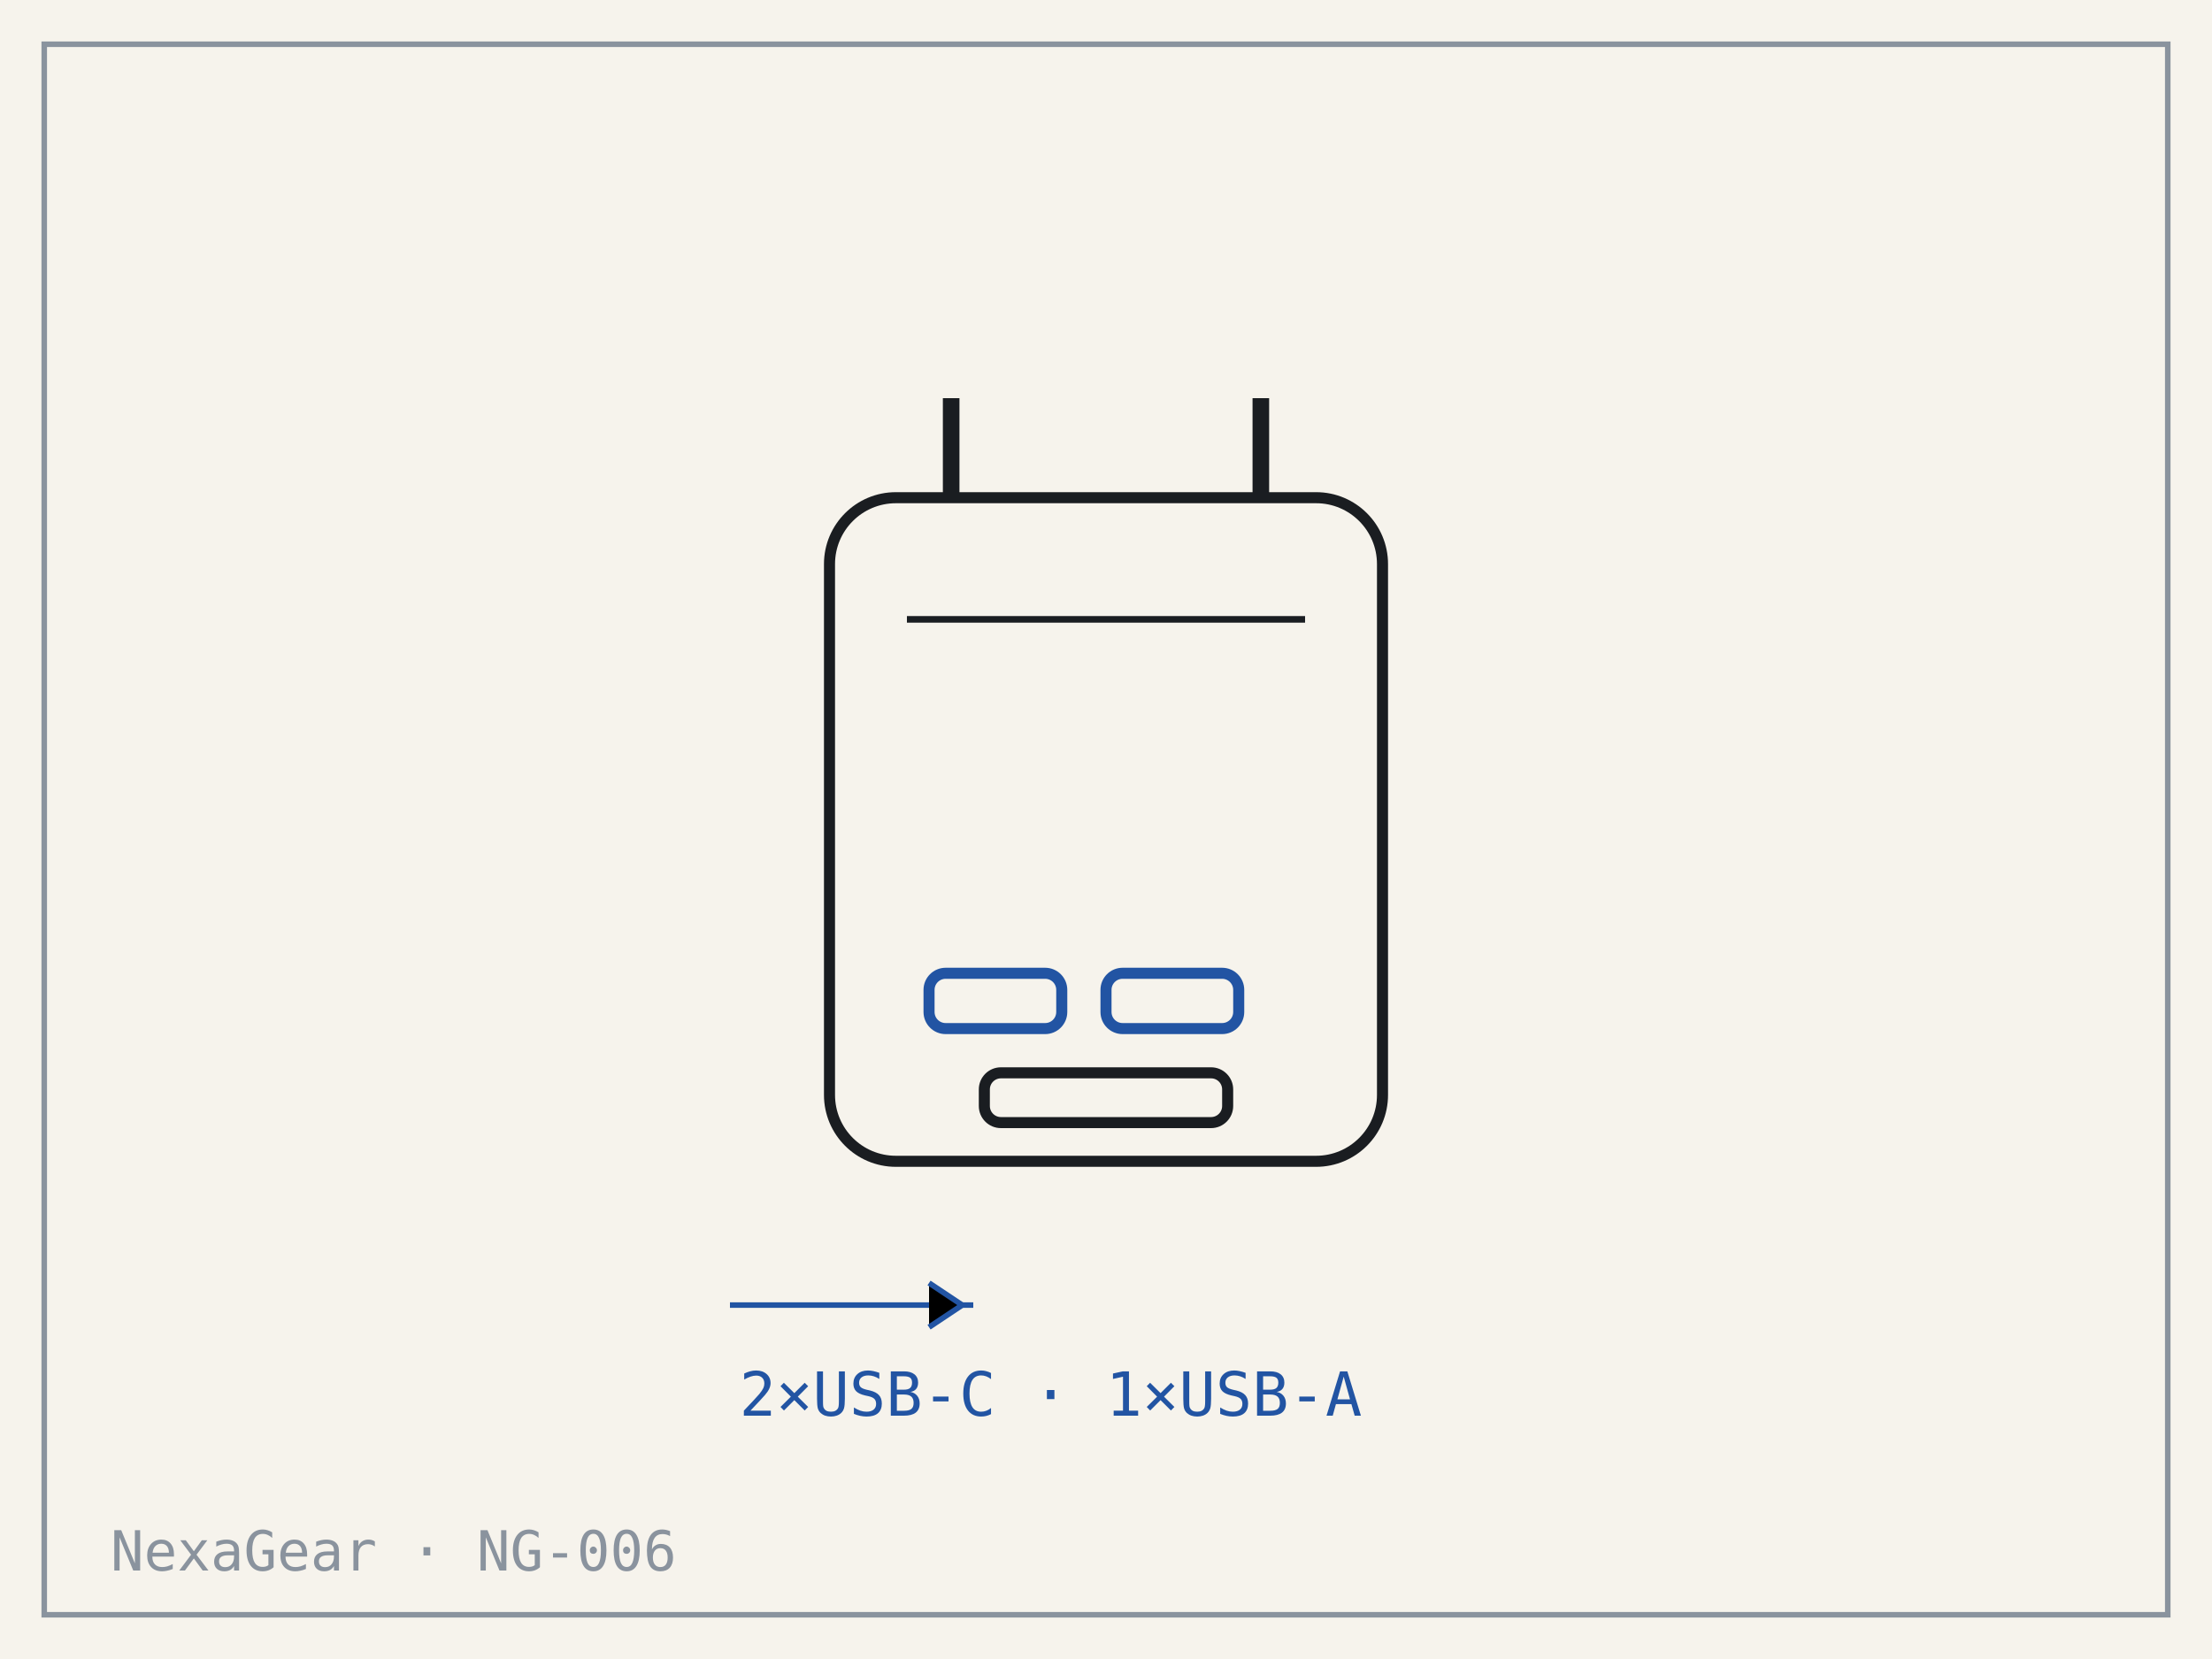
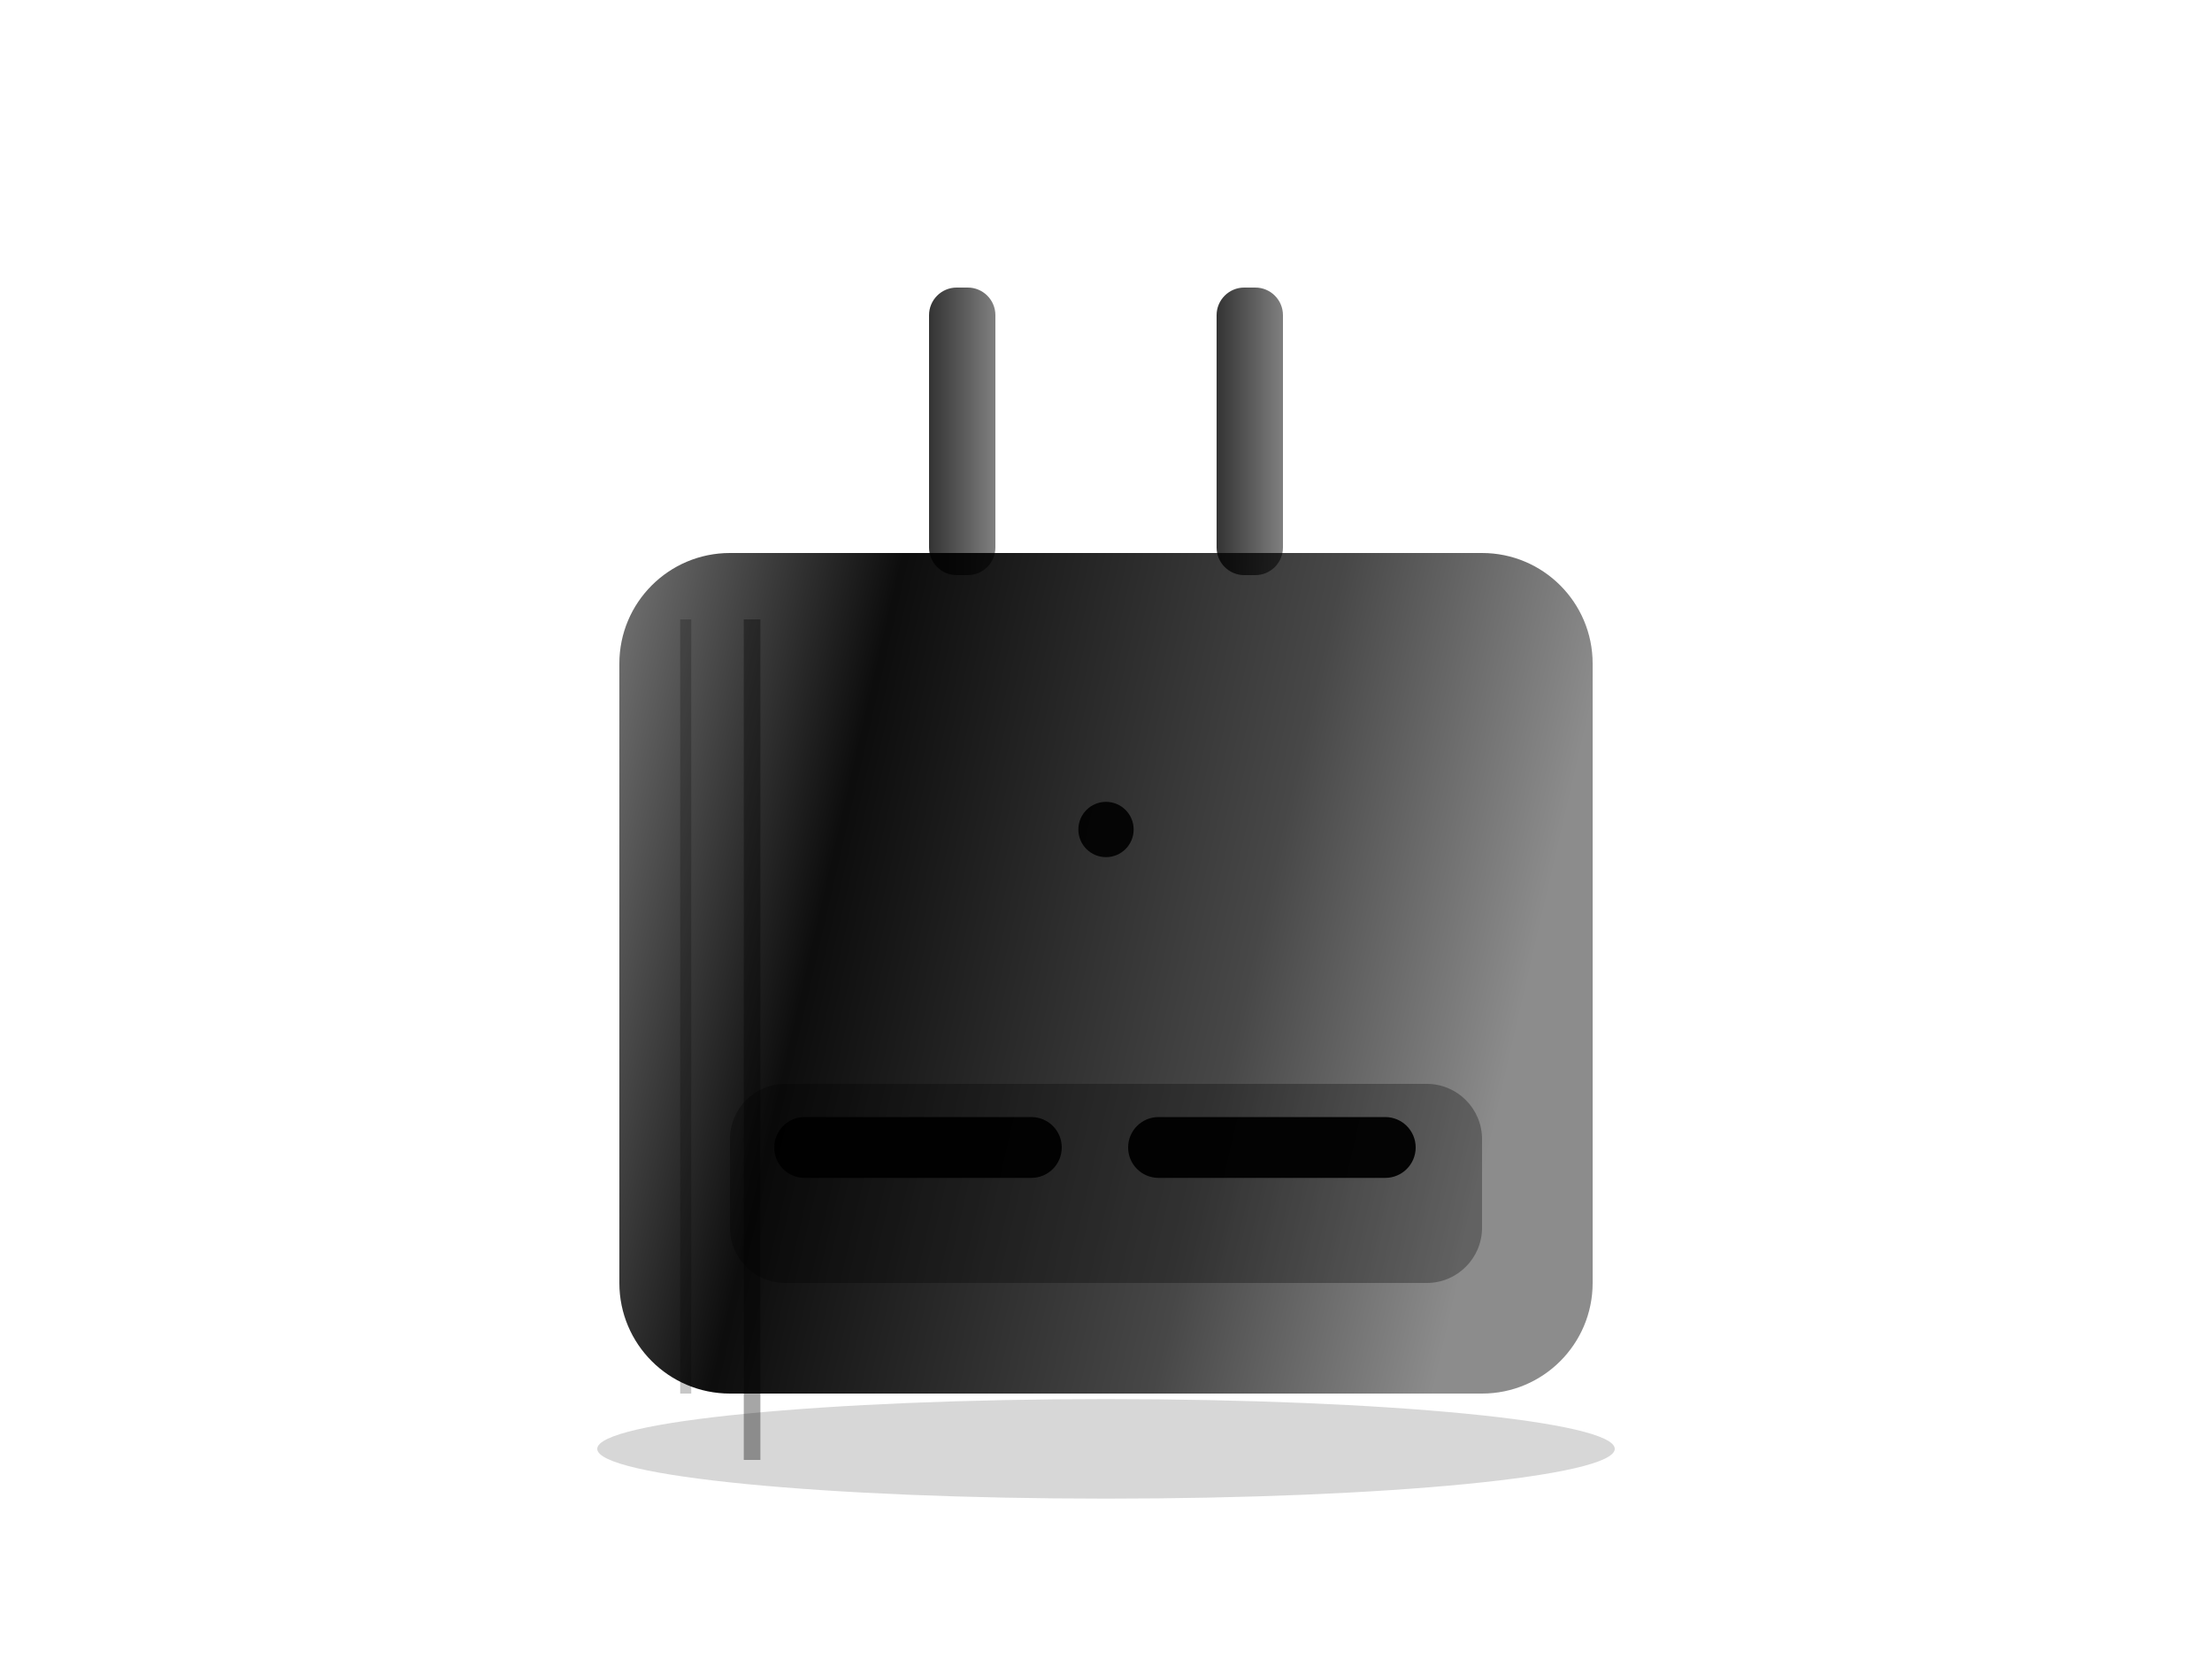
- <svg xmlns="http://www.w3.org/2000/svg" viewBox="0 0 400 300" role="img">
-   <rect width="400" height="300" fill="#F6F3EC" />
-   <rect x="8" y="8" width="384" height="284" fill="none" stroke="#8A939E" stroke-width="1" />
-   <g fill="none" stroke="#1A1D21" stroke-width="2" stroke-linejoin="round">
-     <rect x="150" y="90" width="100" height="120" rx="12" />
-     <path d="M172 90V72M228 90V72" stroke-width="3" />
-     <rect x="168" y="176" width="24" height="10" rx="3" stroke="#2254A3" />
-     <rect x="200" y="176" width="24" height="10" rx="3" stroke="#2254A3" />
-     <rect x="178" y="194" width="44" height="9" rx="3" />
-     <path d="M164 112h72" stroke-width="1.2" />
-   </g>
-   <g stroke="#2254A3" stroke-width="1">
-     <path d="M132 236h44" />
-     <path d="M168 232l6 4-6 4" />
-   </g>
-   <text x="190" y="256" text-anchor="middle" font-family="monospace" font-size="11" fill="#2254A3">2×USB-C · 1×USB-A</text>
-   <text x="20" y="284" font-family="monospace" font-size="10" fill="#8A939E">NexaGear · NG-006</text>
+ <svg xmlns="http://www.w3.org/2000/svg" viewBox="0 0 400 300">
+   <defs>
+     <linearGradient id="body" x1="0" y1="0" x2="1" y2="0.2">
+       <stop offset="0" stop-color="#000" stop-opacity=".55" />
+       <stop offset=".28" stop-color="#000" stop-opacity=".95" />
+       <stop offset=".72" stop-color="#000" stop-opacity=".72" />
+       <stop offset="1" stop-color="#000" stop-opacity=".45" />
+     </linearGradient>
+     <linearGradient id="face" x1="0" y1="0" x2="0" y2="1">
+       <stop offset="0" stop-color="#000" stop-opacity=".7" />
+       <stop offset="1" stop-color="#000" stop-opacity=".4" />
+     </linearGradient>
+     <linearGradient id="prong" x1="0" y1="0" x2="1" y2="0">
+       <stop offset="0" stop-color="#000" stop-opacity=".8" />
+       <stop offset="1" stop-color="#000" stop-opacity=".5" />
+     </linearGradient>
+   </defs>
+   <rect x="168" y="52" width="12" height="52" rx="5" fill="url(#prong)" />
+   <rect x="220" y="52" width="12" height="52" rx="5" fill="url(#prong)" />
+   <path d="M132 100h136a20 20 0 0 1 20 20v112a20 20 0 0 1-20 20H132a20 20 0 0 1-20-20V120a20 20 0 0 1 20-20z" fill="url(#body)" />
+   <rect x="132" y="196" width="136" height="36" rx="10" fill="#000" fill-opacity=".3" />
+   <rect x="140" y="202" width="52" height="11" rx="5.5" fill="#000" fill-opacity=".95" />
+   <rect x="204" y="202" width="52" height="11" rx="5.5" fill="#000" fill-opacity=".95" />
+   <circle cx="200" cy="150" r="5" fill="#000" fill-opacity=".9" />
+   <path d="M136 112v152" stroke="#000" stroke-opacity=".35" stroke-width="3" fill="none" />
+   <path d="M124 112v140" stroke="#000" stroke-opacity=".22" stroke-width="2" fill="none" />
+   <ellipse cx="200" cy="262" rx="92" ry="9" fill="#000" fill-opacity=".16" />
</svg>
